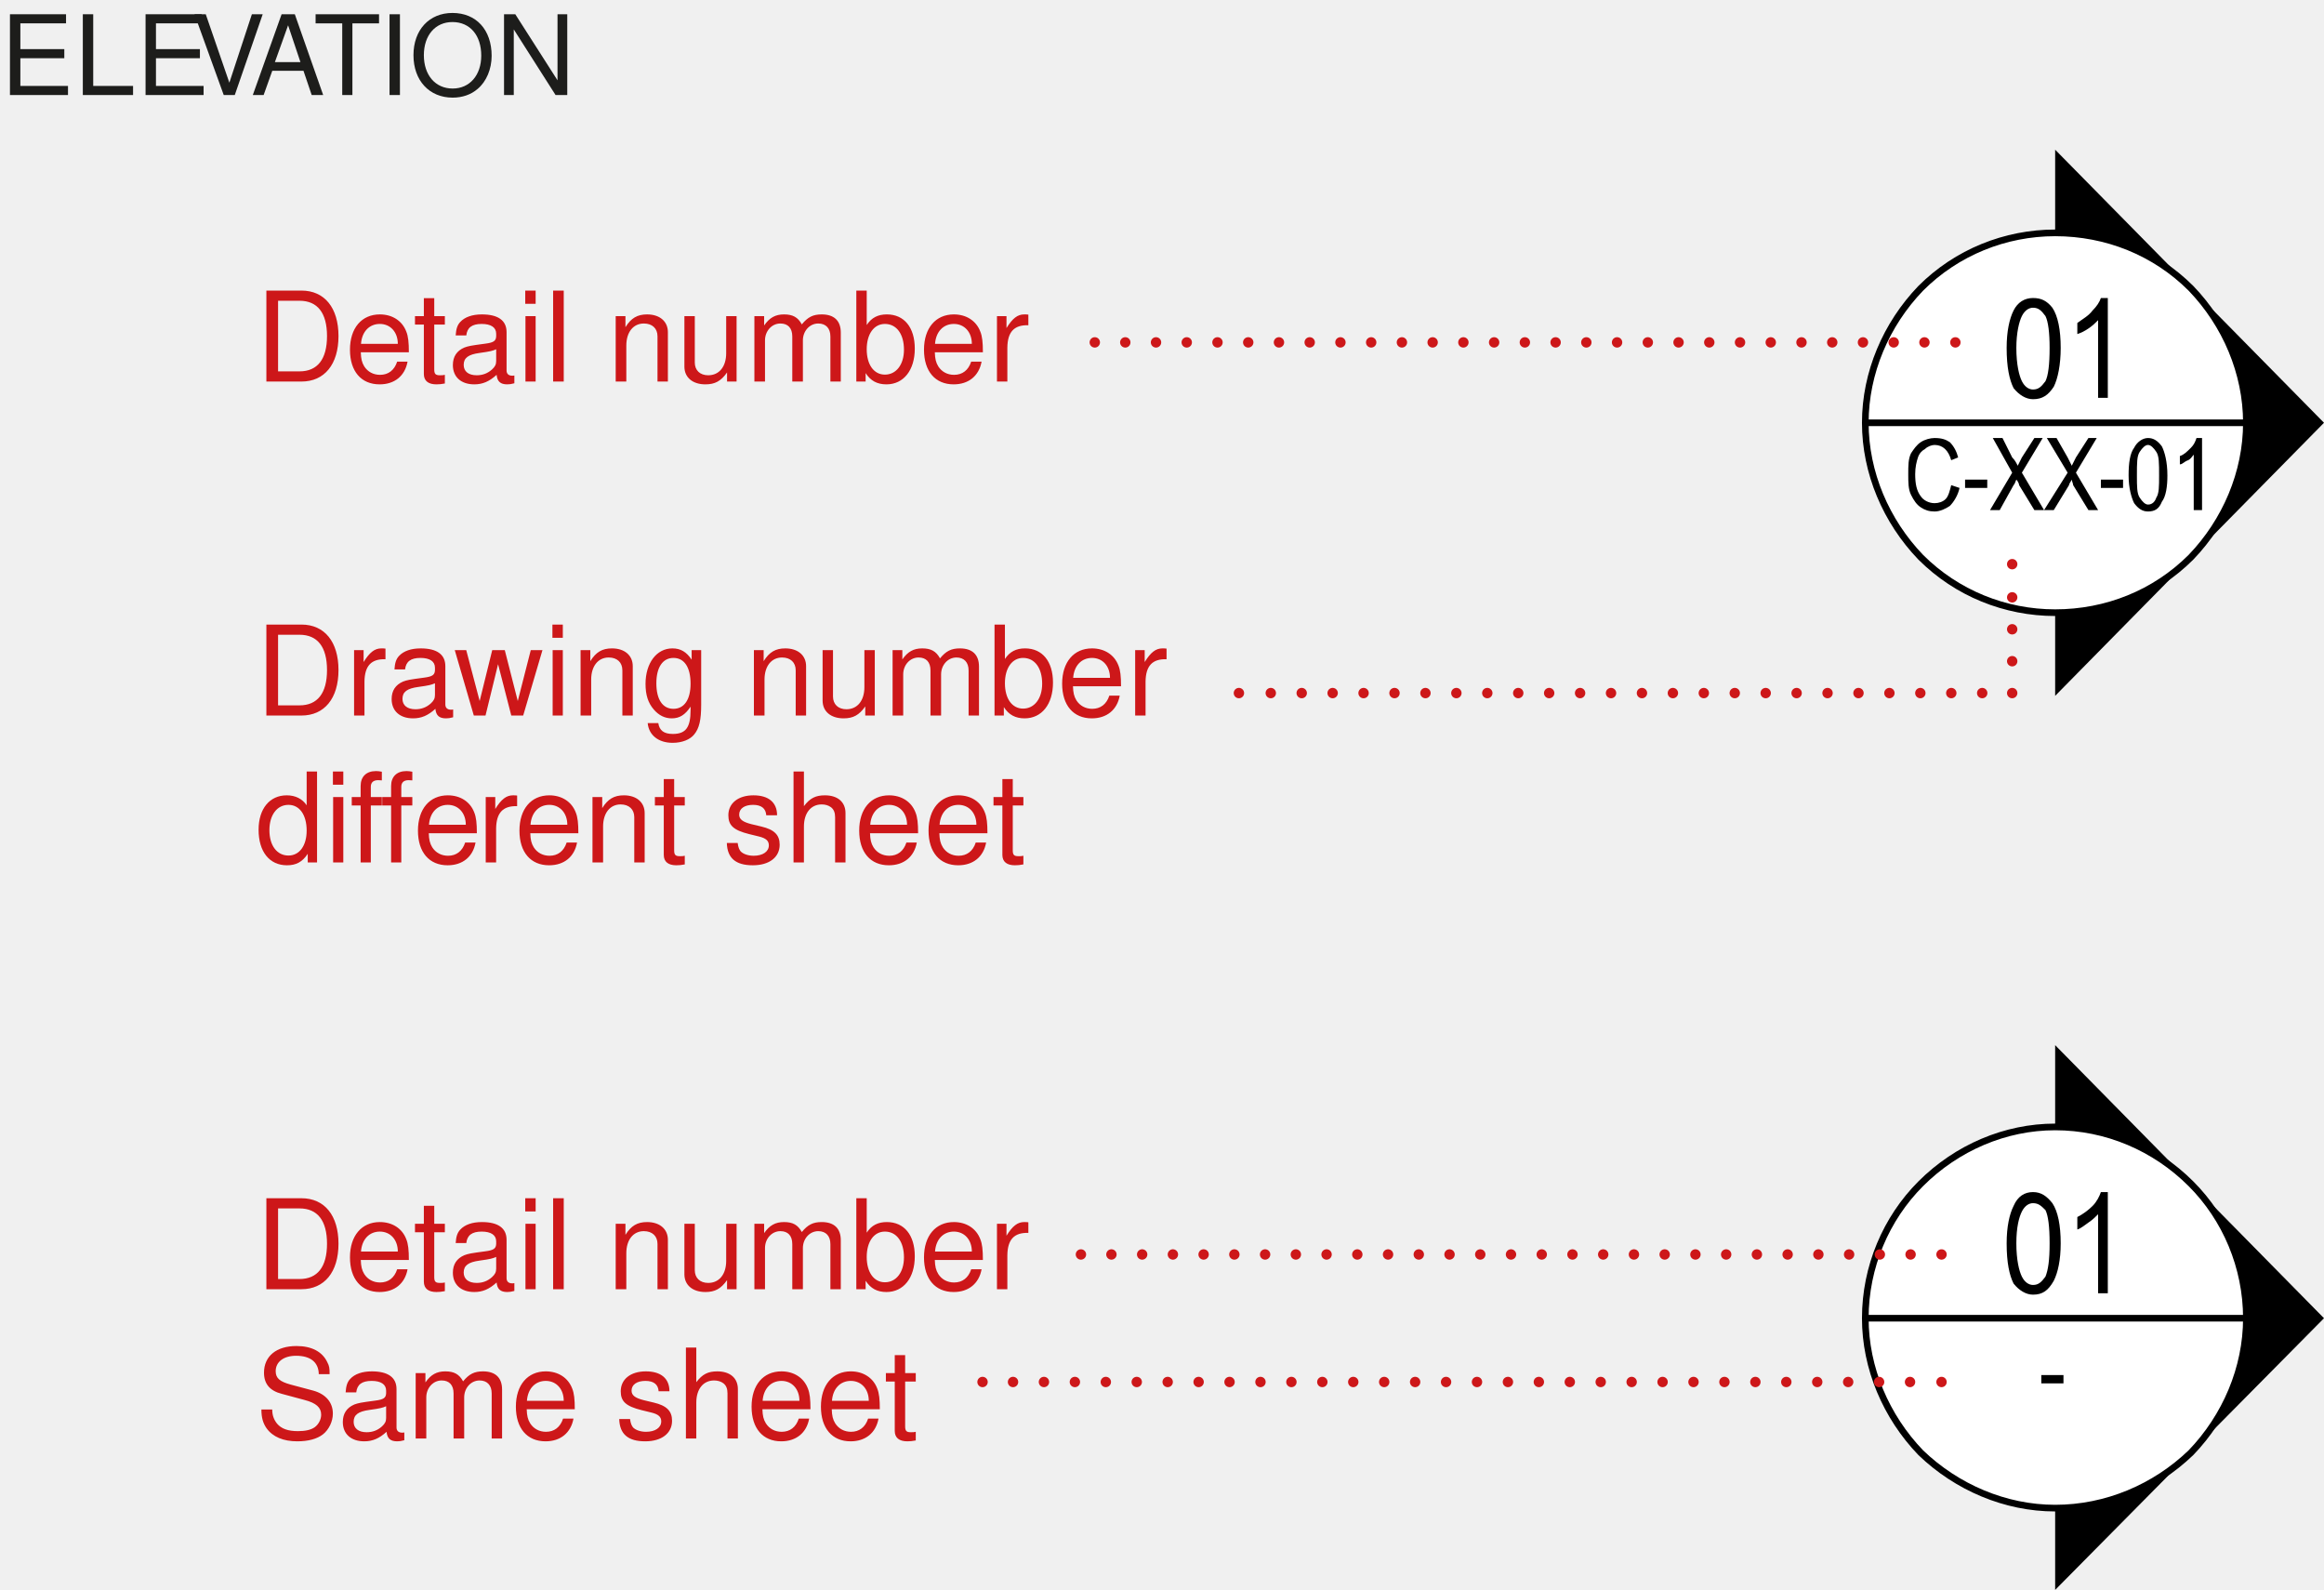
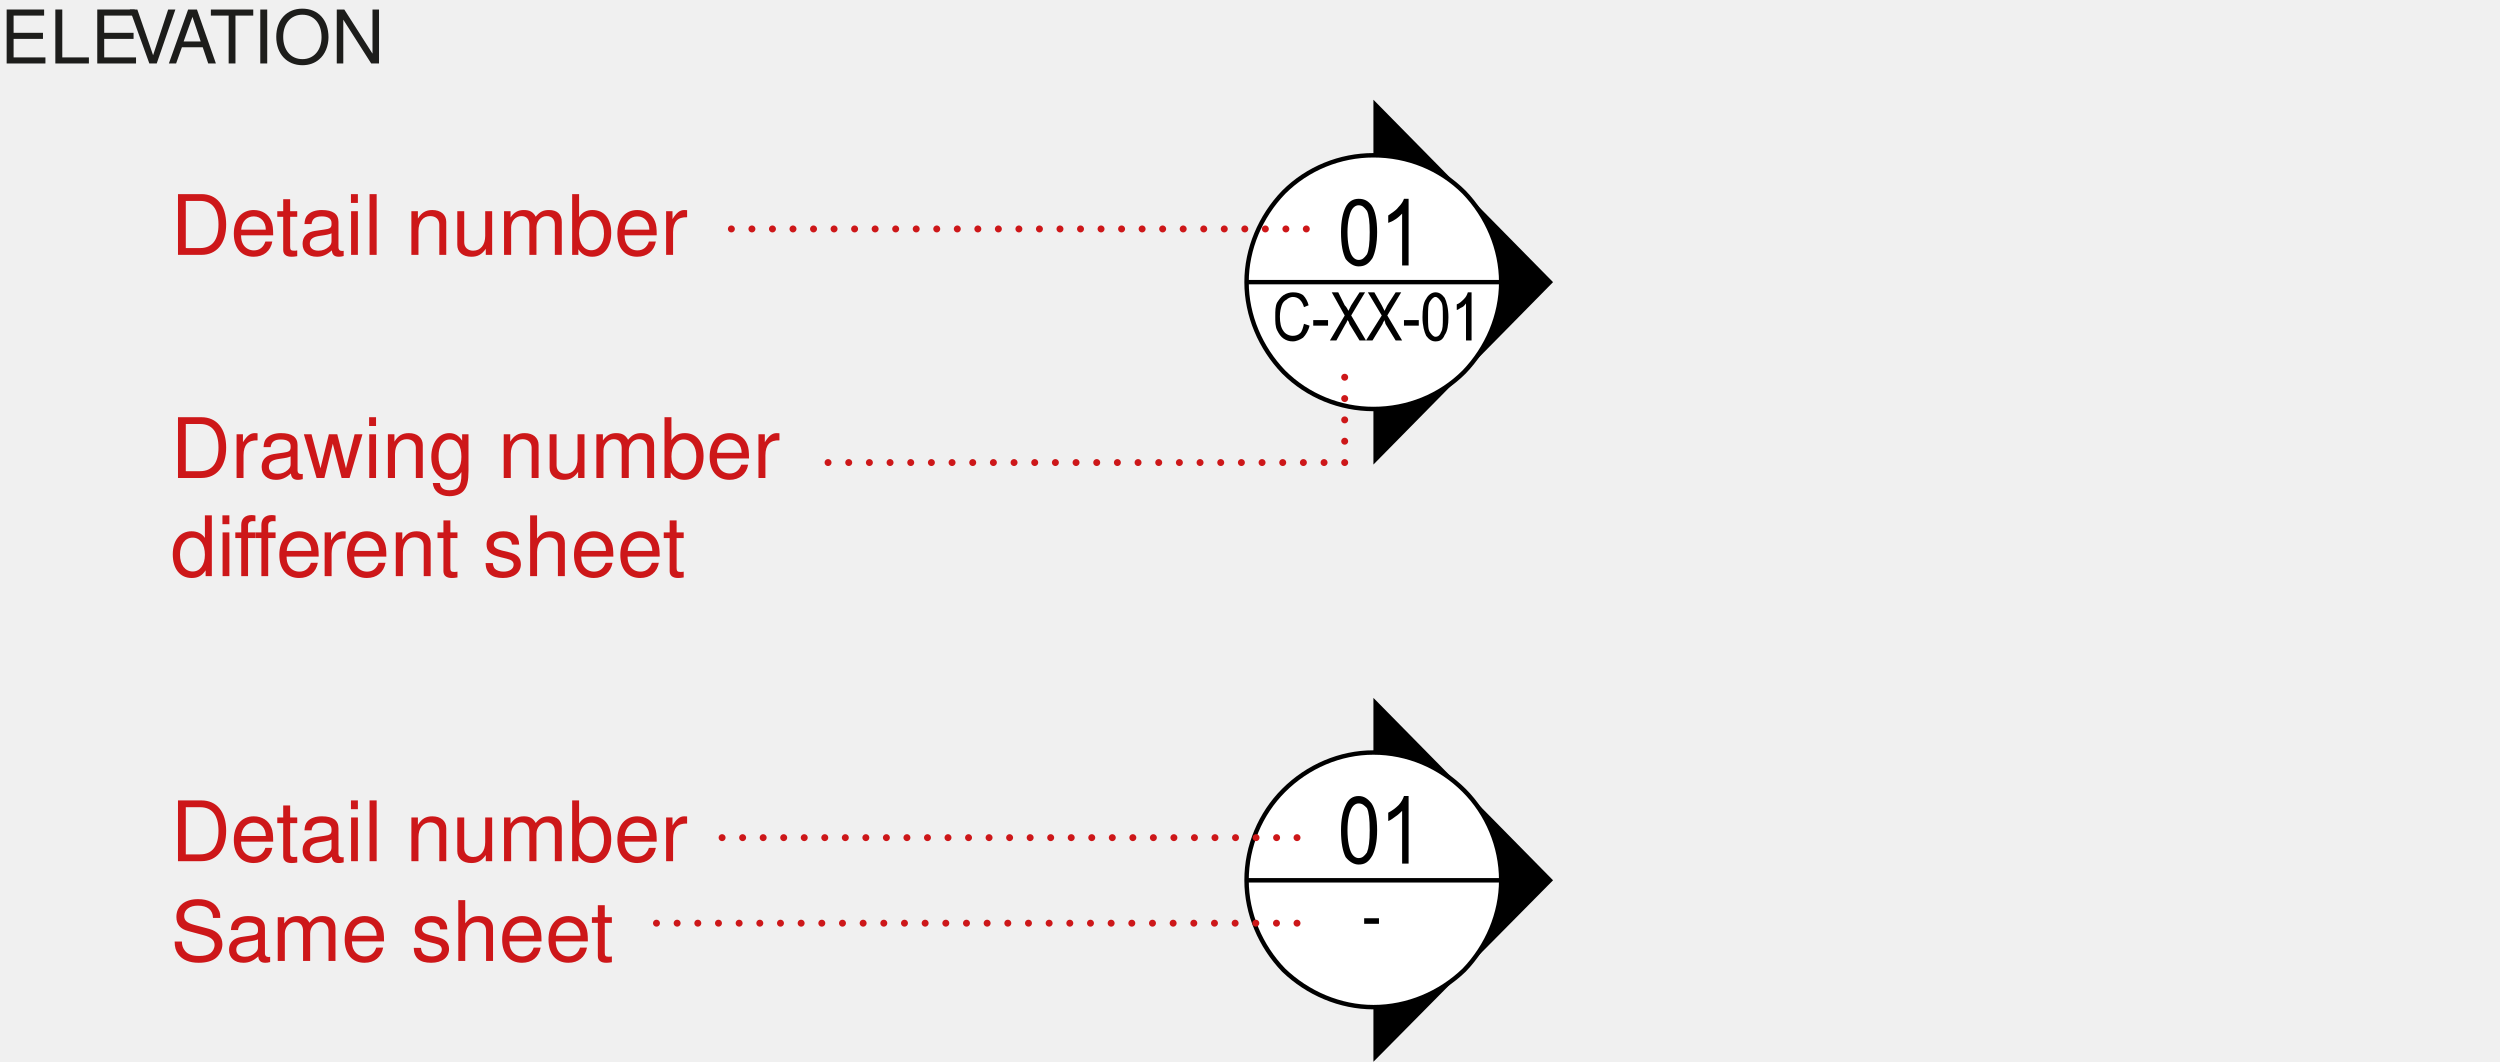
- <svg xmlns="http://www.w3.org/2000/svg" version="1.1" width="100%" x="0px" y="0px" viewBox="0 0 167.7 114.7" enable-background="new 0 0 167.7 114.7" xml:space="preserve">
-   <path fill-rule="evenodd" clip-rule="evenodd" fill="#FFFFFF" d="M162.1,95.1c0-3.7-1.5-7.2-4-9.7c-2.6-2.6-6.1-4.1-9.8-4.1  c-3.6,0-7.1,1.5-9.7,4.1c-2.5,2.5-4,6-4,9.7c0,3.6,1.5,7.1,4,9.7c2.6,2.5,6.1,4,9.7,4c3.7,0,7.2-1.5,9.8-4  C160.6,102.2,162.1,98.7,162.1,95.1" />
-   <path fill="none" stroke="#000000" stroke-width="0.48" stroke-linejoin="round" stroke-miterlimit="1.414" d="M162.1,95.1  c0-3.7-1.5-7.2-4-9.7c-2.6-2.6-6.1-4.1-9.8-4.1c-3.6,0-7.1,1.5-9.7,4.1c-2.5,2.5-4,6-4,9.7c0,3.6,1.5,7.1,4,9.7c2.6,2.5,6.1,4,9.7,4  c3.7,0,7.2-1.5,9.8-4C160.6,102.2,162.1,98.7,162.1,95.1" />
-   <path fill-rule="evenodd" clip-rule="evenodd" fill="#FFFFFF" d="M162.1,30.5c0-3.6-1.5-7.1-4-9.7c-2.6-2.6-6.1-4-9.8-4  c-3.6,0-7.1,1.4-9.7,4c-2.5,2.6-4,6.1-4,9.7c0,3.6,1.5,7.1,4,9.7c2.6,2.6,6.1,4,9.7,4c3.7,0,7.2-1.4,9.8-4  C160.6,37.6,162.1,34.1,162.1,30.5" />
-   <path fill="none" stroke="#000000" stroke-width="0.48" stroke-linejoin="round" stroke-miterlimit="1.414" d="M162.1,30.5  c0-3.6-1.5-7.1-4-9.7c-2.6-2.6-6.1-4-9.8-4c-3.6,0-7.1,1.4-9.7,4c-2.5,2.6-4,6.1-4,9.7c0,3.6,1.5,7.1,4,9.7c2.6,2.6,6.1,4,9.7,4  c3.7,0,7.2-1.4,9.8-4C160.6,37.6,162.1,34.1,162.1,30.5" />
-   <line fill="none" stroke="#000000" stroke-width="0.48" stroke-linejoin="round" stroke-miterlimit="1.414" x1="162.1" y1="95.1" x2="134.6" y2="95.1" />
-   <path fill-rule="evenodd" clip-rule="evenodd" d="M148.3,108.8v5.9l19.4-19.6l-19.4-19.7v5.9c1.7,0,3.4,0.3,5.1,1  c1.7,0.7,3.3,1.7,4.7,3.1c1.3,1.3,2.3,2.9,3,4.6c0.7,1.7,1,3.4,1,5.1c0,1.6-0.3,3.3-1,5c-0.7,1.7-1.7,3.3-3,4.7  c-1.4,1.3-3,2.4-4.7,3C151.7,108.5,150,108.8,148.3,108.8" />
-   <line fill="none" stroke="#000000" stroke-width="0.48" stroke-linejoin="round" stroke-miterlimit="1.414" x1="162.1" y1="30.5" x2="134.6" y2="30.5" />
-   <path fill-rule="evenodd" clip-rule="evenodd" d="M148.3,44.2v6l19.4-19.7l-19.4-19.7v6c1.7,0,3.4,0.3,5.1,0.9  c1.7,0.7,3.3,1.7,4.7,3.1c1.3,1.3,2.3,2.9,3,4.6c0.7,1.8,1,3.5,1,5.1s-0.3,3.4-1,5.1c-0.7,1.7-1.7,3.3-3,4.6c-1.4,1.4-3,2.4-4.7,3.1  C151.7,43.9,150,44.2,148.3,44.2" />
-   <rect x="147.3" y="99.2" width="1.6" height="0.6" />
-   <g>
-     <path fill-rule="evenodd" clip-rule="evenodd" d="M145.5,89.7c0-1.2,0.2-1.9,0.4-2.3s0.5-0.6,0.8-0.6c0.4,0,0.6,0.2,0.9,0.5   c0.2,0.4,0.3,1.2,0.3,2.4c0,1.2-0.1,1.9-0.3,2.4c-0.3,0.4-0.5,0.6-0.9,0.6c-0.3,0-0.6-0.2-0.8-0.6   C145.7,91.7,145.5,90.9,145.5,89.7 M144.8,89.7c0,1.4,0.2,2.3,0.5,2.9c0.4,0.5,0.9,0.8,1.4,0.8c0.7,0,1.1-0.3,1.5-1   c0.3-0.6,0.5-1.5,0.5-2.7c0-1.3-0.2-2.3-0.6-2.9c-0.4-0.5-0.8-0.8-1.4-0.8s-1.1,0.3-1.4,1C145,87.6,144.8,88.5,144.8,89.7" />
-     <path fill-rule="evenodd" clip-rule="evenodd" d="M152.1,93.3V86h-0.5c-0.1,0.3-0.3,0.7-0.6,1s-0.7,0.6-1.1,0.8v0.9   c0.3-0.1,0.5-0.3,0.8-0.5c0.3-0.2,0.5-0.4,0.7-0.6v5.7H152.1" />
-   </g>
-   <path fill-rule="evenodd" clip-rule="evenodd" d="M140.8,35c-0.1,0.4-0.2,0.8-0.4,1c-0.2,0.2-0.5,0.3-0.8,0.3c-0.4,0-0.8-0.2-1-0.5  c-0.3-0.4-0.4-0.9-0.4-1.6c0-0.5,0.1-0.9,0.2-1.2c0.1-0.3,0.3-0.5,0.5-0.6c0.2-0.2,0.5-0.3,0.7-0.3c0.6,0,1,0.4,1.2,1.1l0.5-0.2  c-0.1-0.4-0.3-0.8-0.6-1.1c-0.3-0.2-0.6-0.3-1.1-0.3c-0.3,0-0.7,0.1-1,0.3c-0.3,0.2-0.5,0.5-0.7,0.8c-0.2,0.4-0.2,0.9-0.2,1.5  s0,1.1,0.2,1.5s0.4,0.7,0.7,0.9c0.3,0.2,0.6,0.3,1,0.3c0.4,0,0.8-0.2,1.1-0.4c0.3-0.3,0.6-0.8,0.7-1.3L140.8,35" />
-   <rect x="141.8" y="34.6" fill-rule="evenodd" clip-rule="evenodd" width="1.6" height="0.6" />
-   <path fill-rule="evenodd" clip-rule="evenodd" d="M143.6,36.8h0.7l1-1.8c0.1-0.1,0.1-0.2,0.2-0.4c0.1,0.1,0.2,0.3,0.2,0.4l1.1,1.8  h0.7l-1.6-2.7l1.5-2.5h-0.6l-0.9,1.4c-0.1,0.2-0.2,0.4-0.3,0.6c-0.1-0.2-0.2-0.4-0.4-0.6l-0.7-1.4h-0.7l1.4,2.5L143.6,36.8" />
-   <path fill-rule="evenodd" clip-rule="evenodd" d="M147.5,36.8h0.7l1.1-1.8c0-0.1,0.1-0.2,0.2-0.4c0,0.1,0.1,0.3,0.1,0.4l1.1,1.8h0.7  l-1.6-2.7l1.5-2.5h-0.6l-0.9,1.4c-0.1,0.2-0.2,0.4-0.3,0.6c-0.1-0.2-0.2-0.4-0.3-0.6l-0.8-1.4h-0.7l1.5,2.5L147.5,36.8" />
-   <rect x="151.6" y="34.6" fill-rule="evenodd" clip-rule="evenodd" width="1.6" height="0.6" />
-   <path fill-rule="evenodd" clip-rule="evenodd" d="M154.2,34.3c0-0.9,0-1.4,0.2-1.7c0.2-0.3,0.4-0.5,0.6-0.5s0.4,0.2,0.6,0.5  c0.2,0.3,0.2,0.8,0.2,1.7c0,0.8,0,1.3-0.2,1.6c-0.1,0.3-0.3,0.5-0.6,0.5c-0.2,0-0.4-0.2-0.6-0.5C154.2,35.6,154.2,35.1,154.2,34.3   M153.6,34.3c0,0.9,0.2,1.6,0.4,2c0.3,0.4,0.6,0.6,1,0.6c0.5,0,0.8-0.2,1-0.7c0.3-0.4,0.4-1.1,0.4-1.9c0-1-0.2-1.7-0.4-2.1  c-0.3-0.4-0.6-0.6-1-0.6s-0.8,0.3-1,0.7C153.7,32.7,153.6,33.4,153.6,34.3" />
-   <path fill-rule="evenodd" clip-rule="evenodd" d="M158.9,36.8v-5.2h-0.4c-0.1,0.3-0.2,0.5-0.4,0.7c-0.3,0.3-0.5,0.5-0.8,0.6v0.6  c0.2,0,0.3-0.2,0.6-0.3c0.2-0.1,0.3-0.3,0.4-0.4v4H158.9" />
-   <path fill-rule="evenodd" clip-rule="evenodd" d="M145.5,25.1c0-1.1,0.2-1.9,0.4-2.3c0.2-0.4,0.5-0.6,0.8-0.6c0.4,0,0.6,0.2,0.9,0.6  c0.2,0.4,0.3,1.2,0.3,2.3c0,1.2-0.1,2-0.3,2.4c-0.3,0.4-0.5,0.6-0.9,0.6c-0.3,0-0.6-0.2-0.8-0.6C145.7,27.1,145.5,26.3,145.5,25.1   M144.8,25.1c0,1.4,0.2,2.3,0.5,2.9c0.4,0.5,0.9,0.8,1.4,0.8c0.7,0,1.1-0.3,1.5-0.9c0.3-0.6,0.5-1.6,0.5-2.8c0-1.3-0.2-2.3-0.6-2.9  c-0.4-0.5-0.8-0.7-1.4-0.7s-1.1,0.3-1.4,0.9C145,23,144.8,23.9,144.8,25.1" />
-   <path fill-rule="evenodd" clip-rule="evenodd" d="M152.1,28.7v-7.2h-0.5c-0.1,0.3-0.3,0.6-0.6,0.9c-0.3,0.4-0.7,0.6-1.1,0.9v0.8  c0.3-0.1,0.5-0.2,0.8-0.4s0.5-0.4,0.7-0.6v5.6H152.1" />
+ <svg xmlns="http://www.w3.org/2000/svg" version="1.1" id="Layer_1" x="0px" y="0px" viewBox="0 0 270 114.671" enable-background="new 0 0 270 114.671" xml:space="preserve">
+   <path fill-rule="evenodd" clip-rule="evenodd" fill="#FFFFFF" d="M162.129,95.071c0-3.7-1.5-7.2-4-9.7c-2.6-2.6-6.1-4.1-9.8-4.1  c-3.6,0-7.1,1.5-9.7,4.1c-2.5,2.5-4,6-4,9.7c0,3.6,1.5,7.1,4,9.7c2.6,2.5,6.1,4,9.7,4c3.7,0,7.2-1.5,9.8-4  C160.629,102.171,162.129,98.671,162.129,95.071" />
+   <path fill="none" stroke="#000000" stroke-width="0.48" stroke-linejoin="round" stroke-miterlimit="1.414" d="M162.129,95.071  c0-3.7-1.5-7.2-4-9.7c-2.6-2.6-6.1-4.1-9.8-4.1c-3.6,0-7.1,1.5-9.7,4.1c-2.5,2.5-4,6-4,9.7c0,3.6,1.5,7.1,4,9.7c2.6,2.5,6.1,4,9.7,4  c3.7,0,7.2-1.5,9.8-4C160.629,102.171,162.129,98.671,162.129,95.071" />
+   <path fill-rule="evenodd" clip-rule="evenodd" fill="#FFFFFF" d="M162.129,30.471c0-3.6-1.5-7.1-4-9.7c-2.6-2.6-6.1-4-9.8-4  c-3.6,0-7.1,1.4-9.7,4c-2.5,2.6-4,6.1-4,9.7c0,3.6,1.5,7.1,4,9.7c2.6,2.6,6.1,4,9.7,4c3.7,0,7.2-1.4,9.8-4  C160.629,37.571,162.129,34.071,162.129,30.471" />
+   <path fill="none" stroke="#000000" stroke-width="0.48" stroke-linejoin="round" stroke-miterlimit="1.414" d="M162.129,30.471  c0-3.6-1.5-7.1-4-9.7c-2.6-2.6-6.1-4-9.8-4c-3.6,0-7.1,1.4-9.7,4c-2.5,2.6-4,6.1-4,9.7c0,3.6,1.5,7.1,4,9.7c2.6,2.6,6.1,4,9.7,4  c3.7,0,7.2-1.4,9.8-4C160.629,37.571,162.129,34.071,162.129,30.471" />
+   <line fill="none" stroke="#000000" stroke-width="0.48" stroke-linejoin="round" stroke-miterlimit="1.414" x1="162.129" y1="95.071" x2="134.629" y2="95.071" />
+   <path fill-rule="evenodd" clip-rule="evenodd" d="M148.329,108.771v5.9l19.4-19.6l-19.4-19.7v5.9c1.7,0,3.4,0.3,5.1,1  c1.7,0.7,3.3,1.7,4.7,3.1c1.3,1.3,2.3,2.9,3,4.6c0.7,1.7,1,3.4,1,5.1c0,1.6-0.3,3.3-1,5c-0.7,1.7-1.7,3.3-3,4.7  c-1.4,1.3-3,2.4-4.7,3C151.729,108.471,150.029,108.771,148.329,108.771" />
+   <line fill="none" stroke="#000000" stroke-width="0.48" stroke-linejoin="round" stroke-miterlimit="1.414" x1="162.129" y1="30.471" x2="134.629" y2="30.471" />
+   <path fill-rule="evenodd" clip-rule="evenodd" d="M148.329,44.171v6l19.4-19.7l-19.4-19.7v6c1.7,0,3.4,0.3,5.1,0.9  c1.7,0.7,3.3,1.7,4.7,3.1c1.3,1.3,2.3,2.9,3,4.6c0.7,1.8,1,3.5,1,5.1s-0.3,3.4-1,5.1c-0.7,1.7-1.7,3.3-3,4.6c-1.4,1.4-3,2.4-4.7,3.1  C151.729,43.871,150.029,44.171,148.329,44.171" />
+   <rect x="147.329" y="99.171" width="1.6" height="0.6" />
+   <path fill-rule="evenodd" clip-rule="evenodd" d="M145.529,89.671c0-1.2,0.2-1.9,0.4-2.3s0.5-0.6,0.8-0.6c0.4,0,0.6,0.2,0.9,0.5  c0.2,0.4,0.3,1.2,0.3,2.4c0,1.2-0.1,1.9-0.3,2.4c-0.3,0.4-0.5,0.6-0.9,0.6c-0.3,0-0.6-0.2-0.8-0.6  C145.729,91.671,145.529,90.871,145.529,89.671 M144.829,89.671c0,1.4,0.2,2.3,0.5,2.9c0.4,0.5,0.9,0.8,1.4,0.8c0.7,0,1.1-0.3,1.5-1  c0.3-0.6,0.5-1.5,0.5-2.7c0-1.3-0.2-2.3-0.6-2.9c-0.4-0.5-0.8-0.8-1.4-0.8s-1.1,0.3-1.4,1  C145.029,87.571,144.829,88.471,144.829,89.671" />
+   <path fill-rule="evenodd" clip-rule="evenodd" d="M152.129,93.271v-7.3h-0.5c-0.1,0.3-0.3,0.7-0.6,1s-0.7,0.6-1.1,0.8v0.9  c0.3-0.1,0.5-0.3,0.8-0.5c0.3-0.2,0.5-0.4,0.7-0.6v5.7H152.129" />
+   <path fill-rule="evenodd" clip-rule="evenodd" d="M140.829,34.971c-0.1,0.4-0.2,0.8-0.4,1c-0.2,0.2-0.5,0.3-0.8,0.3  c-0.4,0-0.8-0.2-1-0.5c-0.3-0.4-0.4-0.9-0.4-1.6c0-0.5,0.1-0.9,0.2-1.2c0.1-0.3,0.3-0.5,0.5-0.6c0.2-0.2,0.5-0.3,0.7-0.3  c0.6,0,1,0.4,1.2,1.1l0.5-0.2c-0.1-0.4-0.3-0.8-0.6-1.1c-0.3-0.2-0.6-0.3-1.1-0.3c-0.3,0-0.7,0.1-1,0.3c-0.3,0.2-0.5,0.5-0.7,0.8  c-0.2,0.4-0.2,0.9-0.2,1.5s0,1.1,0.2,1.5s0.4,0.7,0.7,0.9c0.3,0.2,0.6,0.3,1,0.3c0.4,0,0.8-0.2,1.1-0.4c0.3-0.3,0.6-0.8,0.7-1.3  L140.829,34.971" />
+   <rect x="141.829" y="34.57" fill-rule="evenodd" clip-rule="evenodd" width="1.6" height="0.6" />
+   <path fill-rule="evenodd" clip-rule="evenodd" d="M143.629,36.771h0.7l1-1.8c0.1-0.1,0.1-0.2,0.2-0.4c0.1,0.1,0.2,0.3,0.2,0.4  l1.1,1.8h0.7l-1.6-2.7l1.5-2.5h-0.6l-0.9,1.4c-0.1,0.2-0.2,0.4-0.3,0.6c-0.1-0.2-0.2-0.4-0.4-0.6l-0.7-1.4h-0.7l1.4,2.5  L143.629,36.771" />
+   <path fill-rule="evenodd" clip-rule="evenodd" d="M147.529,36.771h0.7l1.1-1.8c0-0.1,0.1-0.2,0.2-0.4c0,0.1,0.1,0.3,0.1,0.4l1.1,1.8  h0.7l-1.6-2.7l1.5-2.5h-0.6l-0.9,1.4c-0.1,0.2-0.2,0.4-0.3,0.6c-0.1-0.2-0.2-0.4-0.3-0.6l-0.8-1.4h-0.7l1.5,2.5L147.529,36.771" />
+   <rect x="151.629" y="34.57" fill-rule="evenodd" clip-rule="evenodd" width="1.6" height="0.6" />
+   <path fill-rule="evenodd" clip-rule="evenodd" d="M154.229,34.271c0-0.9,0-1.4,0.2-1.7c0.2-0.3,0.4-0.5,0.6-0.5s0.4,0.2,0.6,0.5  c0.2,0.3,0.2,0.8,0.2,1.7c0,0.8,0,1.3-0.2,1.6c-0.1,0.3-0.3,0.5-0.6,0.5c-0.2,0-0.4-0.2-0.6-0.5  C154.229,35.571,154.229,35.071,154.229,34.271 M153.629,34.271c0,0.9,0.2,1.6,0.4,2c0.3,0.4,0.6,0.6,1,0.6c0.5,0,0.8-0.2,1-0.7  c0.3-0.4,0.4-1.1,0.4-1.9c0-1-0.2-1.7-0.4-2.1c-0.3-0.4-0.6-0.6-1-0.6s-0.8,0.3-1,0.7C153.729,32.671,153.629,33.371,153.629,34.271  " />
+   <path fill-rule="evenodd" clip-rule="evenodd" d="M158.929,36.771v-5.2h-0.4c-0.1,0.3-0.2,0.5-0.4,0.7c-0.3,0.3-0.5,0.5-0.8,0.6v0.6  c0.2,0,0.3-0.2,0.6-0.3c0.2-0.1,0.3-0.3,0.4-0.4v4H158.929" />
+   <path fill-rule="evenodd" clip-rule="evenodd" d="M145.529,25.071c0-1.1,0.2-1.9,0.4-2.3c0.2-0.4,0.5-0.6,0.8-0.6  c0.4,0,0.6,0.2,0.9,0.6c0.2,0.4,0.3,1.2,0.3,2.3c0,1.2-0.1,2-0.3,2.4c-0.3,0.4-0.5,0.6-0.9,0.6c-0.3,0-0.6-0.2-0.8-0.6  C145.729,27.071,145.529,26.271,145.529,25.071 M144.829,25.071c0,1.4,0.2,2.3,0.5,2.9c0.4,0.5,0.9,0.8,1.4,0.8  c0.7,0,1.1-0.3,1.5-0.9c0.3-0.6,0.5-1.6,0.5-2.8c0-1.3-0.2-2.3-0.6-2.9c-0.4-0.5-0.8-0.7-1.4-0.7s-1.1,0.3-1.4,0.9  C145.029,22.971,144.829,23.871,144.829,25.071" />
+   <path fill-rule="evenodd" clip-rule="evenodd" d="M152.129,28.671v-7.2h-0.5c-0.1,0.3-0.3,0.6-0.6,0.9c-0.3,0.4-0.7,0.6-1.1,0.9v0.8  c0.3-0.1,0.5-0.2,0.8-0.4s0.5-0.4,0.7-0.6v5.6H152.129" />
  <text transform="matrix(1 0 0 1 0 6.856)">
    <tspan x="0" y="0" fill="#1D1D1B" font-family="'Helvetica'" font-size="8">ELE</tspan>
-     <tspan x="13.8" y="0" fill="#1D1D1B" font-family="'Helvetica'" font-size="8">V</tspan>
-     <tspan x="18.1" y="0" fill="#1D1D1B" font-family="'Helvetica'" font-size="8">A</tspan>
+     <tspan x="13.784" y="0" fill="#1D1D1B" font-family="'Helvetica'" font-size="8">V</tspan>
+     <tspan x="18.096" y="0" fill="#1D1D1B" font-family="'Helvetica'" font-size="8">A</tspan>
    <tspan x="22.6" y="0" fill="#1D1D1B" font-family="'Helvetica'" font-size="8">TION</tspan>
  </text>
  <text transform="matrix(1 0 0 1 18.4253 27.5259)" fill="#CD1719" font-family="'Helvetica'" font-size="9">Detail number</text>
  <text transform="matrix(1 0 0 1 18.4253 93.0063)" fill="#CD1719" font-family="'Helvetica'" font-size="9">Detail number</text>
  <text transform="matrix(1 0 0 1 18.4253 103.7778)" fill="#CD1719" font-family="'Helvetica'" font-size="9">Same sheet</text>
  <text transform="matrix(1 0 0 1 18.4253 51.6206)" fill="#CD1719" font-family="'Helvetica'" font-size="9">Drawing number</text>
  <text transform="matrix(1 0 0 1 82.6035 51.6206)" fill="#CD1719" font-family="'Helvetica'" font-size="9"> </text>
  <text transform="matrix(1 0 0 1 18.4253 62.2207)">
    <tspan x="0" y="0" fill="#CD1719" font-family="'Helvetica'" font-size="9">di</tspan>
-     <tspan x="6.8" y="0" fill="#CD1719" font-family="'Helvetica'" font-size="9">f</tspan>
-     <tspan x="9" y="0" fill="#CD1719" font-family="'Helvetica'" font-size="9">fe</tspan>
-     <tspan x="16" y="0" fill="#CD1719" font-family="'Helvetica'" font-size="9">r</tspan>
-     <tspan x="18.7" y="0" fill="#CD1719" font-family="'Helvetica'" font-size="9">ent sheet</tspan>
+     <tspan x="6.831" y="0" fill="#CD1719" font-family="'Helvetica'" font-size="9">f</tspan>
+     <tspan x="9.009" y="0" fill="#CD1719" font-family="'Helvetica'" font-size="9">fe</tspan>
+     <tspan x="16.011" y="0" fill="#CD1719" font-family="'Helvetica'" font-size="9">r</tspan>
+     <tspan x="18.693" y="0" fill="#CD1719" font-family="'Helvetica'" font-size="9">ent sheet</tspan>
  </text>
-   <line fill="none" stroke="#CD1719" stroke-width="0.75" stroke-linecap="round" stroke-linejoin="round" stroke-dasharray="0,2.232" x1="73.1" y1="99.7" x2="139" y2="99.7" />
-   <path fill="none" stroke="#CD1719" stroke-width="0.75" stroke-linecap="round" stroke-linejoin="round" d="M140.1,99.7L140.1,99.7   M70.9,99.7L70.9,99.7" />
-   <line fill="none" stroke="#CD1719" stroke-width="0.75" stroke-linecap="round" stroke-linejoin="round" stroke-dasharray="0,2.218" x1="80.2" y1="90.5" x2="139" y2="90.5" />
-   <path fill="none" stroke="#CD1719" stroke-width="0.75" stroke-linecap="round" stroke-linejoin="round" d="M140.1,90.5L140.1,90.5   M78,90.5L78,90.5" />
-   <line fill="none" stroke="#CD1719" stroke-width="0.75" stroke-linecap="round" stroke-linejoin="round" stroke-dasharray="0,2.232" x1="91.7" y1="50" x2="144.1" y2="50" />
-   <line fill="none" stroke="#CD1719" stroke-width="0.75" stroke-linecap="round" stroke-linejoin="round" stroke-dasharray="0,2.303" x1="145.2" y1="47.7" x2="145.2" y2="41.9" />
-   <path fill="none" stroke="#CD1719" stroke-width="0.75" stroke-linecap="round" stroke-linejoin="round" d="M145.2,40.7L145.2,40.7   M145.2,50L145.2,50 M89.4,50L89.4,50" />
-   <line fill="none" stroke="#CD1719" stroke-width="0.75" stroke-linecap="round" stroke-linejoin="round" stroke-dasharray="0,2.218" x1="81.2" y1="24.7" x2="140" y2="24.7" />
-   <path fill="none" stroke="#CD1719" stroke-width="0.75" stroke-linecap="round" stroke-linejoin="round" d="M141.1,24.7L141.1,24.7   M79,24.7L79,24.7" />
+   <line fill="none" stroke="#CD1719" stroke-width="0.75" stroke-linecap="round" stroke-linejoin="round" stroke-dasharray="0,2.232" x1="73.131" y1="99.703" x2="138.962" y2="99.703" />
+   <path fill="none" stroke="#CD1719" stroke-width="0.75" stroke-linecap="round" stroke-linejoin="round" d="M140.078,99.703  L140.078,99.703 M70.899,99.703L70.899,99.703" />
+   <line fill="none" stroke="#CD1719" stroke-width="0.75" stroke-linecap="round" stroke-linejoin="round" stroke-dasharray="0,2.218" x1="80.204" y1="90.466" x2="138.97" y2="90.466" />
+   <path fill="none" stroke="#CD1719" stroke-width="0.75" stroke-linecap="round" stroke-linejoin="round" d="M140.078,90.466  L140.078,90.466 M77.986,90.466L77.986,90.466" />
+   <line fill="none" stroke="#CD1719" stroke-width="0.75" stroke-linecap="round" stroke-linejoin="round" stroke-dasharray="0,2.232" x1="91.662" y1="49.955" x2="144.111" y2="49.955" />
+   <line fill="none" stroke="#CD1719" stroke-width="0.75" stroke-linecap="round" stroke-linejoin="round" stroke-dasharray="0,2.303" x1="145.226" y1="47.651" x2="145.226" y2="41.893" />
+   <path fill="none" stroke="#CD1719" stroke-width="0.75" stroke-linecap="round" stroke-linejoin="round" d="M145.226,40.742  L145.226,40.742 M145.226,49.955L145.226,49.955 M89.43,49.955L89.43,49.955" />
+   <line fill="none" stroke="#CD1719" stroke-width="0.75" stroke-linecap="round" stroke-linejoin="round" stroke-dasharray="0,2.218" x1="81.207" y1="24.726" x2="139.973" y2="24.726" />
+   <path fill="none" stroke="#CD1719" stroke-width="0.75" stroke-linecap="round" stroke-linejoin="round" d="M141.081,24.726  L141.081,24.726 M78.989,24.726L78.989,24.726" />
</svg>
